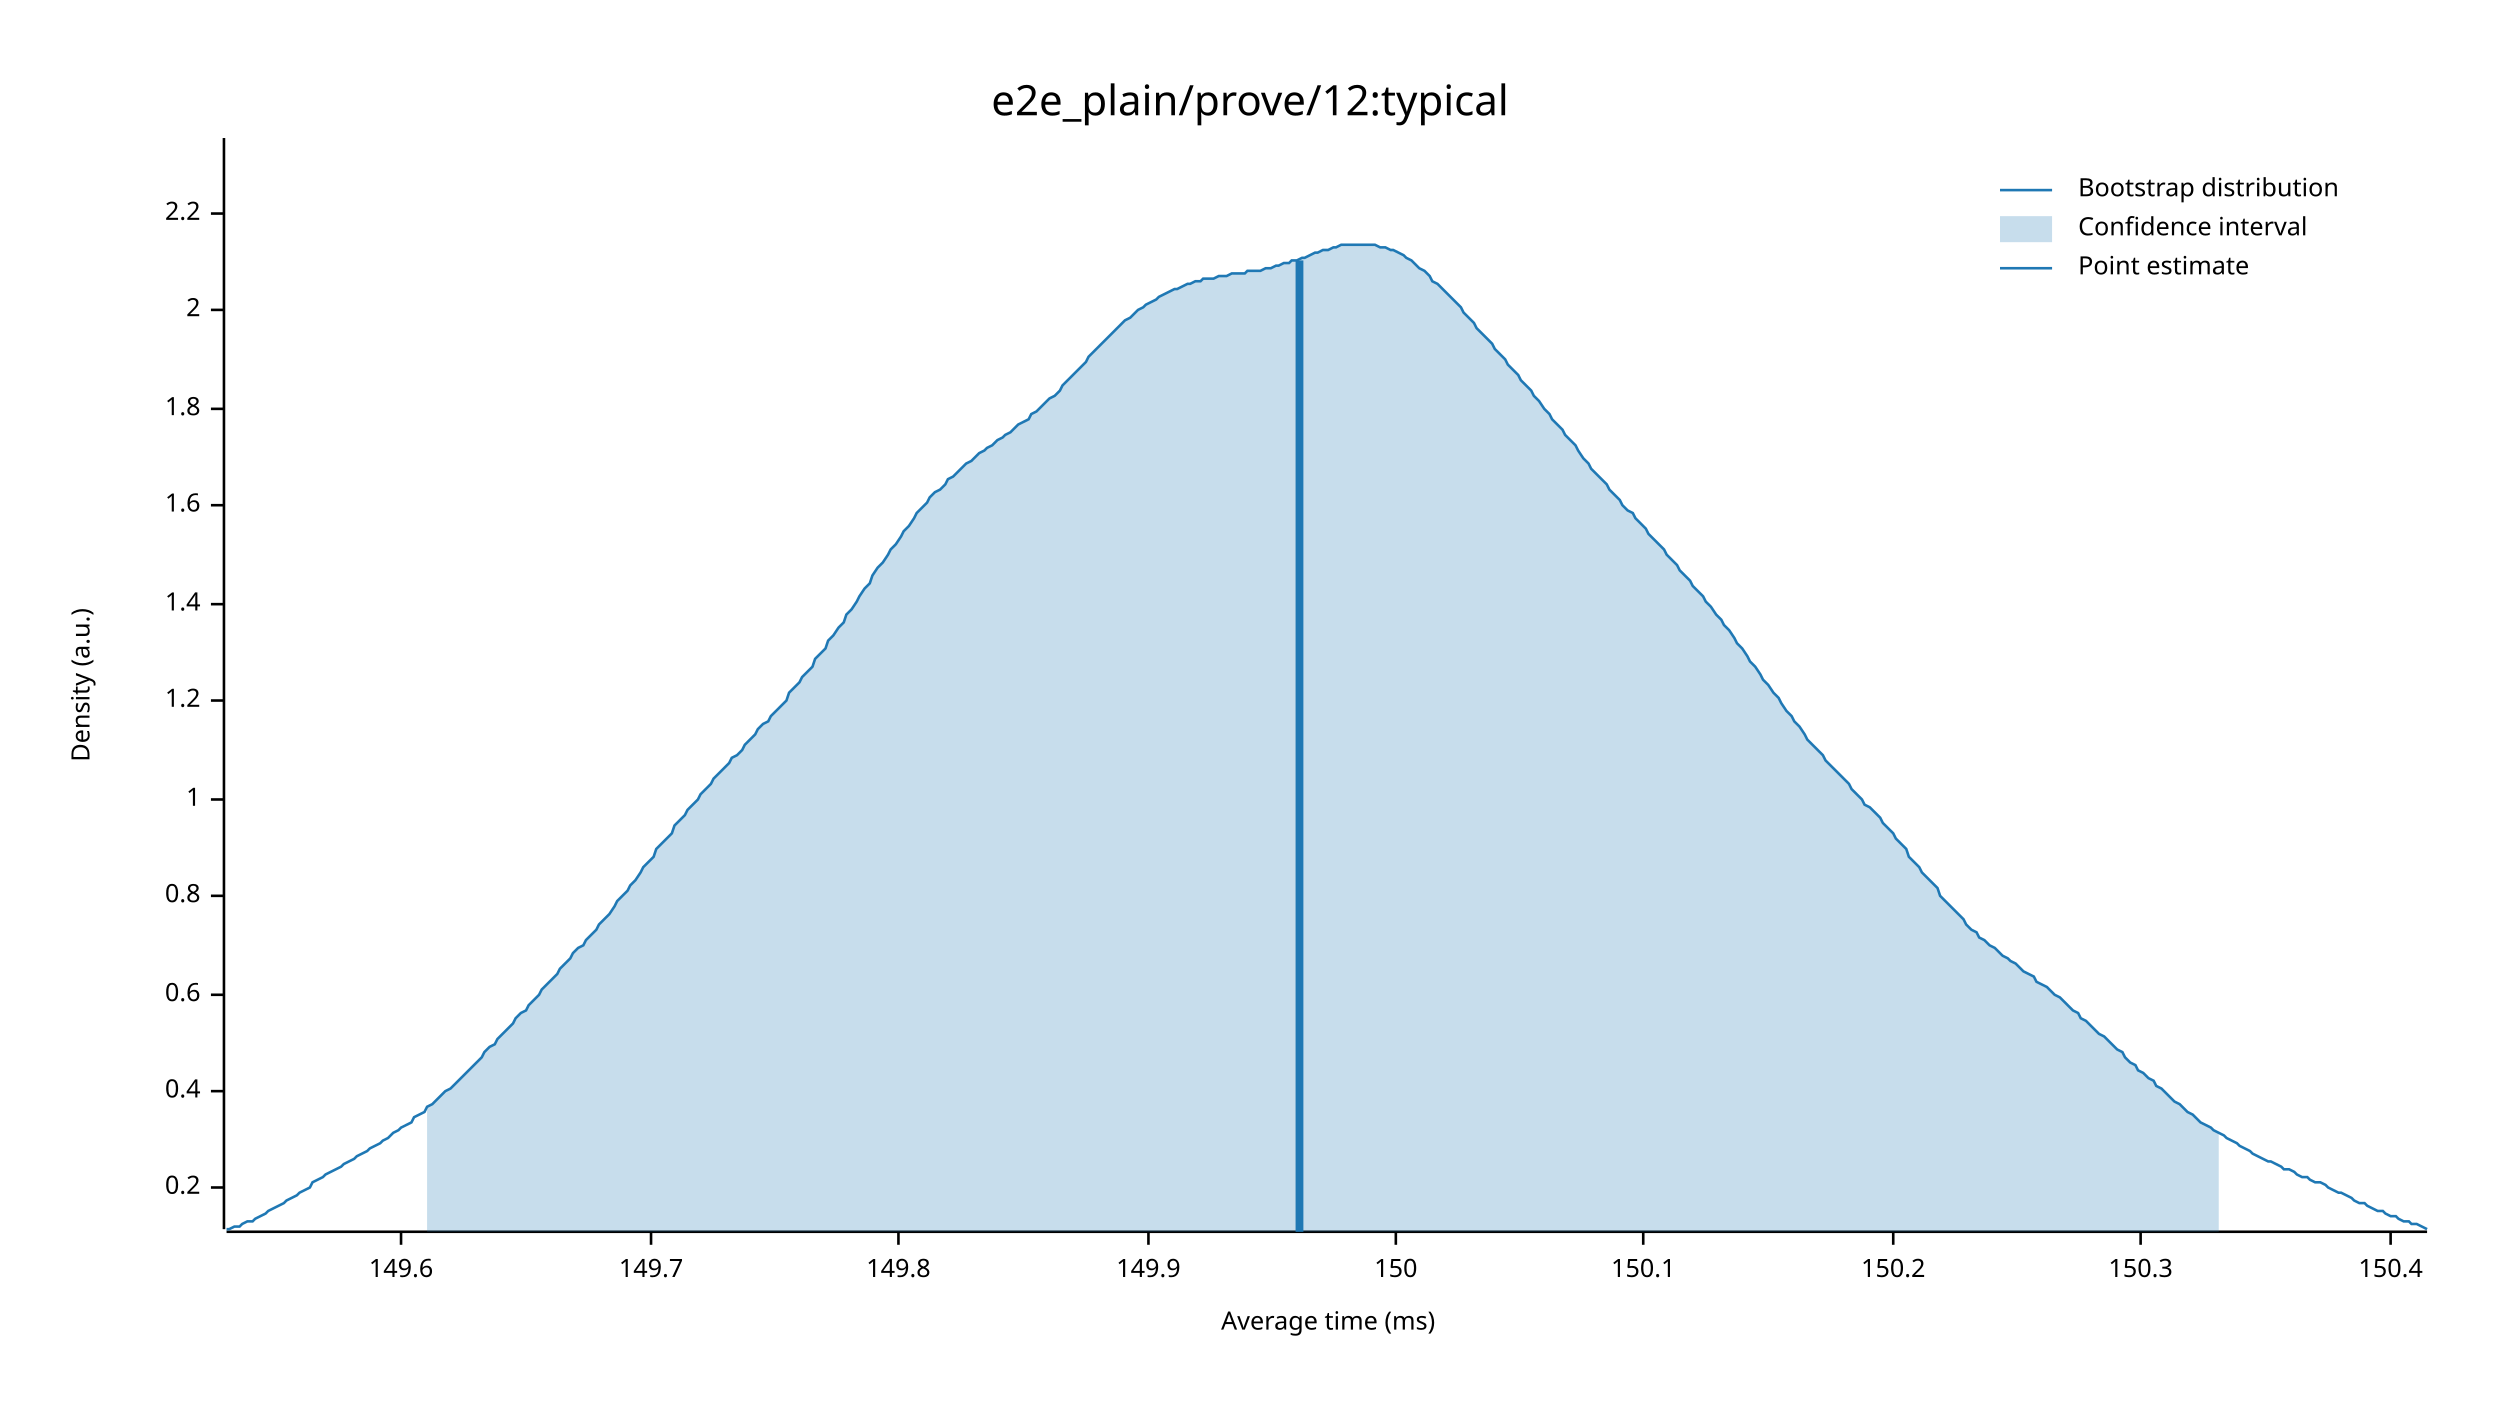
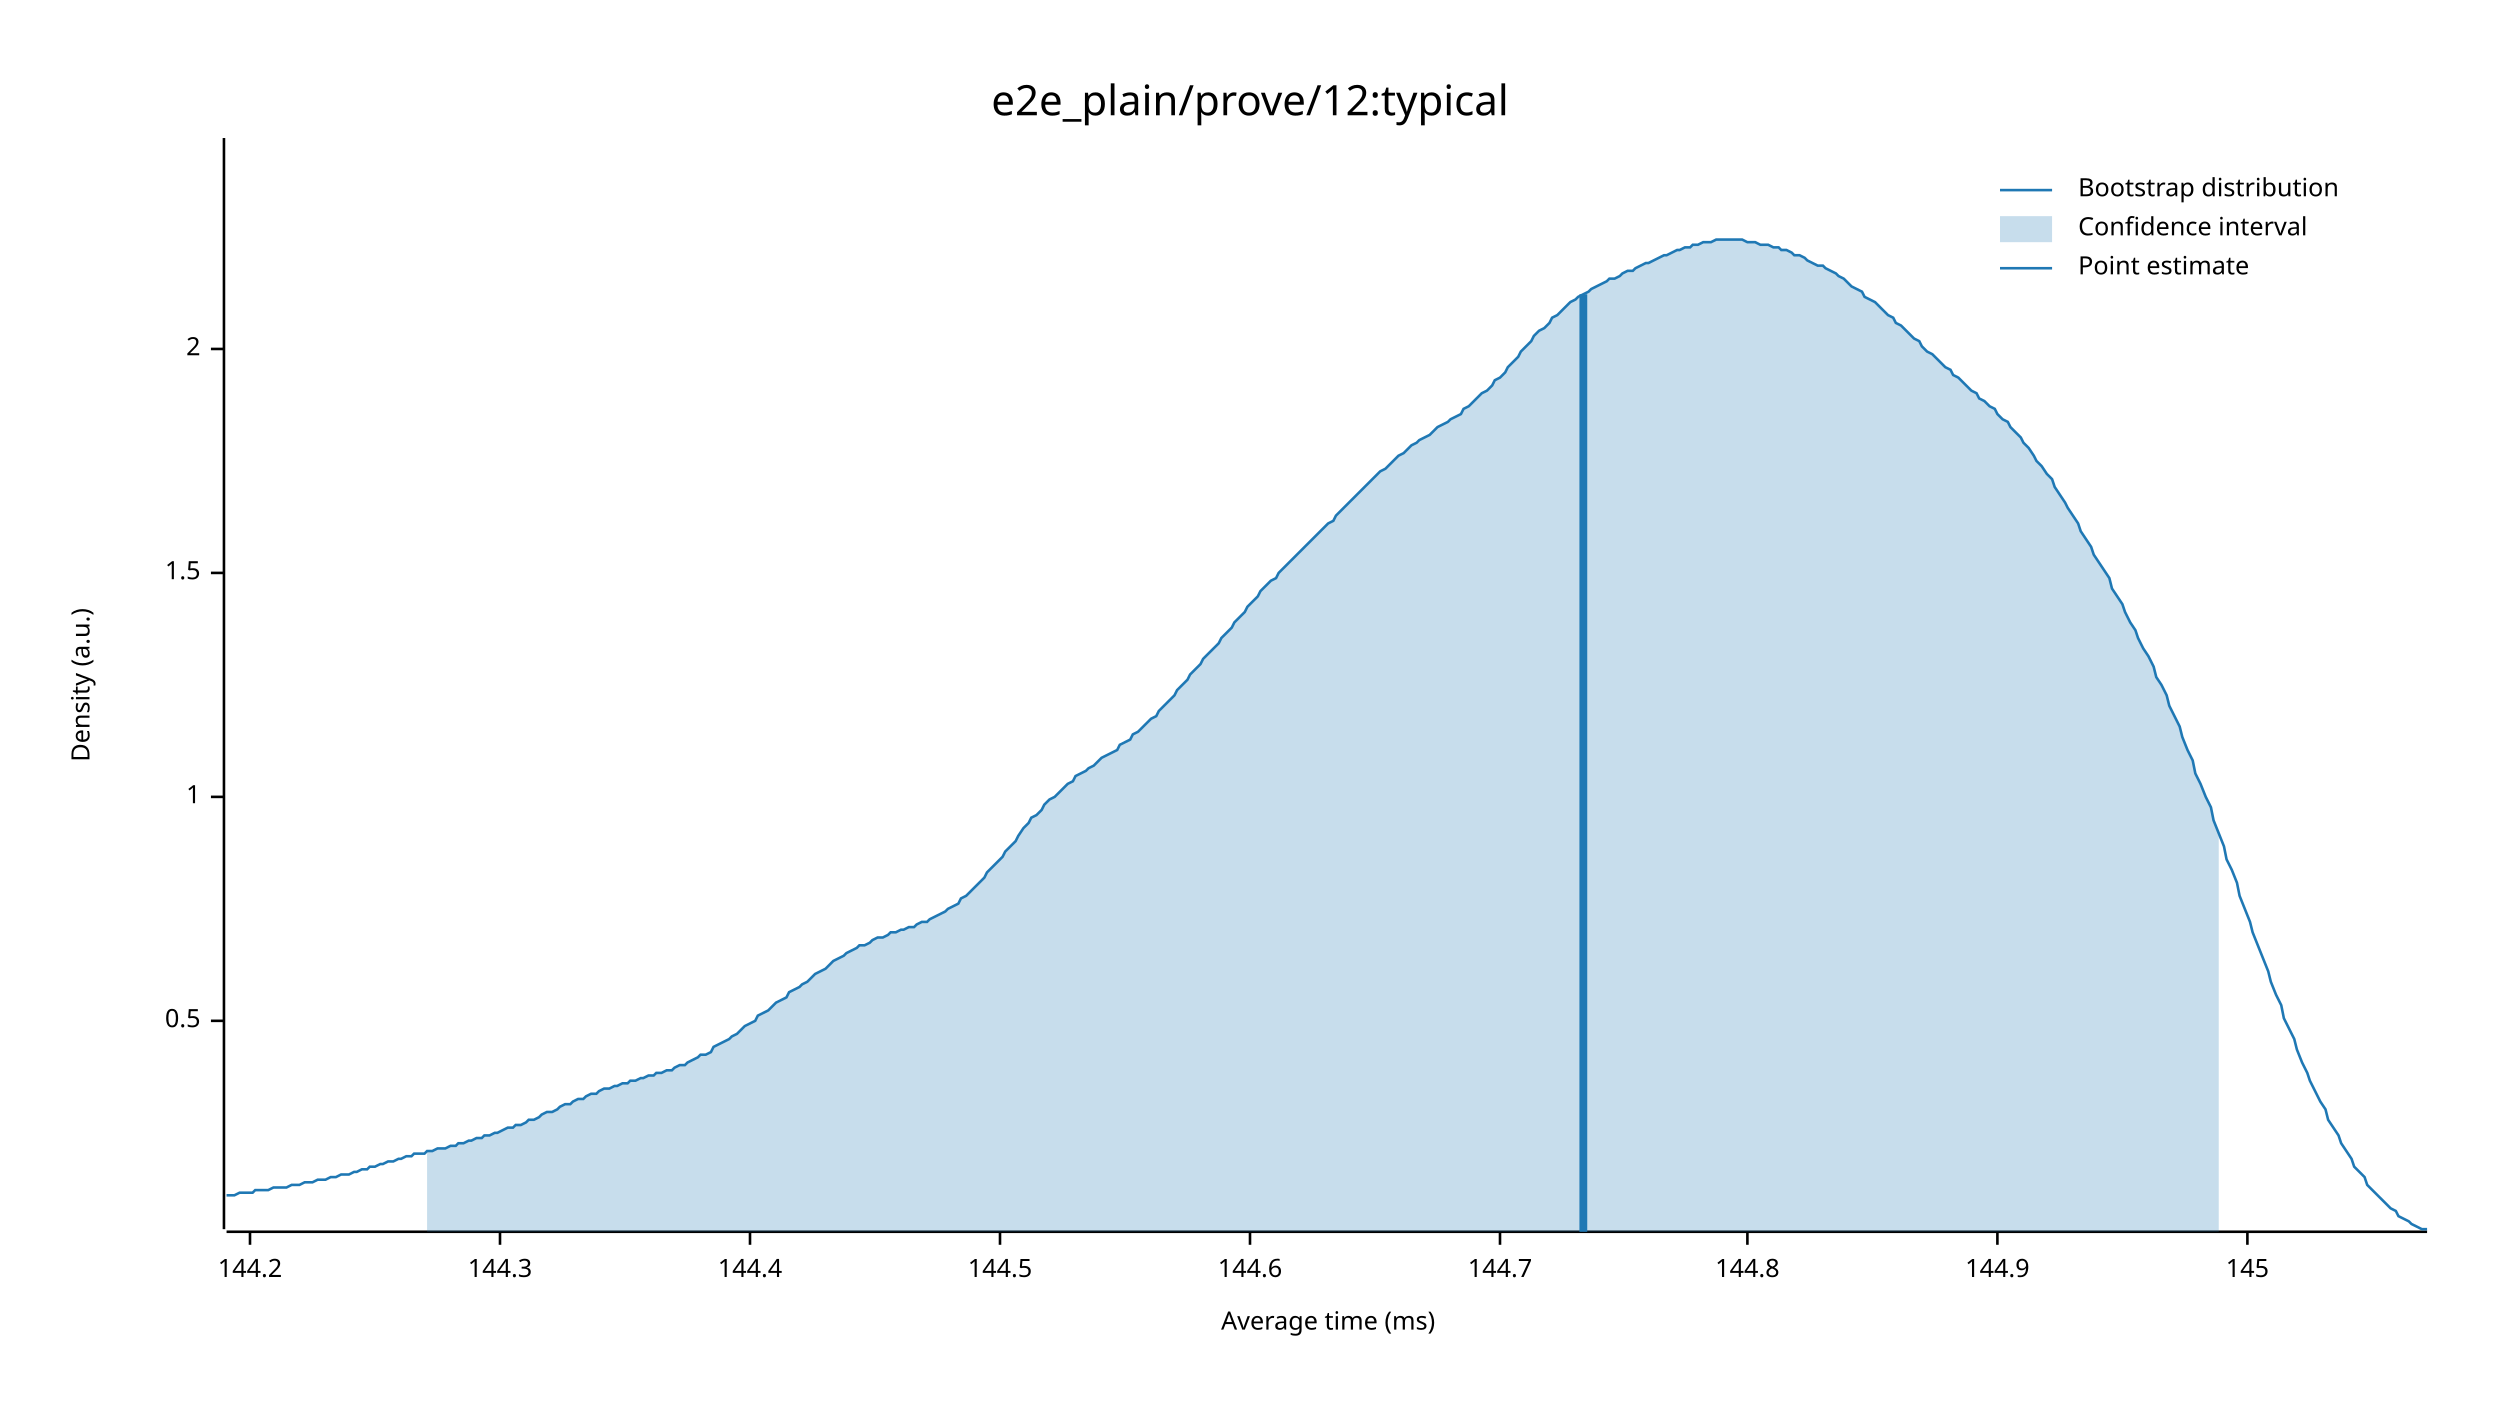
<svg xmlns="http://www.w3.org/2000/svg" width="960" height="540" viewBox="0 0 960 540">
  <text x="480" y="32" dy="0.76em" text-anchor="middle" font-family="sans-serif" font-size="16.129" opacity="1" fill="#000000">
e2e_plain/prove/12:typical
</text>
  <text x="27" y="263" dy="0.76em" text-anchor="middle" font-family="sans-serif" font-size="9.677" opacity="1" fill="#000000" transform="rotate(270, 27, 263)">
Density (a.u.)
</text>
  <text x="510" y="513" dy="-0.5ex" text-anchor="middle" font-family="sans-serif" font-size="9.677" opacity="1" fill="#000000">
Average time (ms)
</text>
  <polyline fill="none" opacity="1" stroke="#000000" stroke-width="1" points="86,53 86,472 " />
-   <text x="77" y="456" dy="0.5ex" text-anchor="end" font-family="sans-serif" font-size="9.677" opacity="1" fill="#000000">
- 0.2
+   <text x="77" y="392" dy="0.5ex" text-anchor="end" font-family="sans-serif" font-size="9.677" opacity="1" fill="#000000">
+ 0.5
</text>
-   <polyline fill="none" opacity="1" stroke="#000000" stroke-width="1" points="81,456 86,456 " />
-   <text x="77" y="419" dy="0.5ex" text-anchor="end" font-family="sans-serif" font-size="9.677" opacity="1" fill="#000000">
- 0.4
- </text>
-   <polyline fill="none" opacity="1" stroke="#000000" stroke-width="1" points="81,419 86,419 " />
-   <text x="77" y="382" dy="0.5ex" text-anchor="end" font-family="sans-serif" font-size="9.677" opacity="1" fill="#000000">
- 0.6
- </text>
-   <polyline fill="none" opacity="1" stroke="#000000" stroke-width="1" points="81,382 86,382 " />
-   <text x="77" y="344" dy="0.5ex" text-anchor="end" font-family="sans-serif" font-size="9.677" opacity="1" fill="#000000">
- 0.8
- </text>
-   <polyline fill="none" opacity="1" stroke="#000000" stroke-width="1" points="81,344 86,344 " />
-   <text x="77" y="307" dy="0.5ex" text-anchor="end" font-family="sans-serif" font-size="9.677" opacity="1" fill="#000000">
+   <polyline fill="none" opacity="1" stroke="#000000" stroke-width="1" points="81,392 86,392 " />
+   <text x="77" y="306" dy="0.5ex" text-anchor="end" font-family="sans-serif" font-size="9.677" opacity="1" fill="#000000">
1
</text>
-   <polyline fill="none" opacity="1" stroke="#000000" stroke-width="1" points="81,307 86,307 " />
-   <text x="77" y="269" dy="0.5ex" text-anchor="end" font-family="sans-serif" font-size="9.677" opacity="1" fill="#000000">
- 1.2
+   <polyline fill="none" opacity="1" stroke="#000000" stroke-width="1" points="81,306 86,306 " />
+   <text x="77" y="220" dy="0.5ex" text-anchor="end" font-family="sans-serif" font-size="9.677" opacity="1" fill="#000000">
+ 1.5
</text>
-   <polyline fill="none" opacity="1" stroke="#000000" stroke-width="1" points="81,269 86,269 " />
-   <text x="77" y="232" dy="0.5ex" text-anchor="end" font-family="sans-serif" font-size="9.677" opacity="1" fill="#000000">
- 1.4
- </text>
-   <polyline fill="none" opacity="1" stroke="#000000" stroke-width="1" points="81,232 86,232 " />
-   <text x="77" y="194" dy="0.5ex" text-anchor="end" font-family="sans-serif" font-size="9.677" opacity="1" fill="#000000">
- 1.6
- </text>
-   <polyline fill="none" opacity="1" stroke="#000000" stroke-width="1" points="81,194 86,194 " />
-   <text x="77" y="157" dy="0.5ex" text-anchor="end" font-family="sans-serif" font-size="9.677" opacity="1" fill="#000000">
- 1.8
- </text>
-   <polyline fill="none" opacity="1" stroke="#000000" stroke-width="1" points="81,157 86,157 " />
-   <text x="77" y="119" dy="0.5ex" text-anchor="end" font-family="sans-serif" font-size="9.677" opacity="1" fill="#000000">
+   <polyline fill="none" opacity="1" stroke="#000000" stroke-width="1" points="81,220 86,220 " />
+   <text x="77" y="134" dy="0.5ex" text-anchor="end" font-family="sans-serif" font-size="9.677" opacity="1" fill="#000000">
2
</text>
-   <polyline fill="none" opacity="1" stroke="#000000" stroke-width="1" points="81,119 86,119 " />
-   <text x="77" y="82" dy="0.5ex" text-anchor="end" font-family="sans-serif" font-size="9.677" opacity="1" fill="#000000">
- 2.2
+   <polyline fill="none" opacity="1" stroke="#000000" stroke-width="1" points="81,134 86,134 " />
+   <polyline fill="none" opacity="1" stroke="#000000" stroke-width="1" points="87,473 932,473 " />
+   <text x="96" y="483" dy="0.76em" text-anchor="middle" font-family="sans-serif" font-size="9.677" opacity="1" fill="#000000">
+ 144.2
</text>
-   <polyline fill="none" opacity="1" stroke="#000000" stroke-width="1" points="81,82 86,82 " />
-   <polyline fill="none" opacity="1" stroke="#000000" stroke-width="1" points="87,473 932,473 " />
-   <text x="154" y="483" dy="0.76em" text-anchor="middle" font-family="sans-serif" font-size="9.677" opacity="1" fill="#000000">
- 149.6
+   <polyline fill="none" opacity="1" stroke="#000000" stroke-width="1" points="96,473 96,478 " />
+   <text x="192" y="483" dy="0.76em" text-anchor="middle" font-family="sans-serif" font-size="9.677" opacity="1" fill="#000000">
+ 144.3
</text>
-   <polyline fill="none" opacity="1" stroke="#000000" stroke-width="1" points="154,473 154,478 " />
-   <text x="250" y="483" dy="0.76em" text-anchor="middle" font-family="sans-serif" font-size="9.677" opacity="1" fill="#000000">
- 149.7
+   <polyline fill="none" opacity="1" stroke="#000000" stroke-width="1" points="192,473 192,478 " />
+   <text x="288" y="483" dy="0.76em" text-anchor="middle" font-family="sans-serif" font-size="9.677" opacity="1" fill="#000000">
+ 144.4
</text>
-   <polyline fill="none" opacity="1" stroke="#000000" stroke-width="1" points="250,473 250,478 " />
-   <text x="345" y="483" dy="0.76em" text-anchor="middle" font-family="sans-serif" font-size="9.677" opacity="1" fill="#000000">
- 149.8
+   <polyline fill="none" opacity="1" stroke="#000000" stroke-width="1" points="288,473 288,478 " />
+   <text x="384" y="483" dy="0.76em" text-anchor="middle" font-family="sans-serif" font-size="9.677" opacity="1" fill="#000000">
+ 144.5
</text>
-   <polyline fill="none" opacity="1" stroke="#000000" stroke-width="1" points="345,473 345,478 " />
-   <text x="441" y="483" dy="0.76em" text-anchor="middle" font-family="sans-serif" font-size="9.677" opacity="1" fill="#000000">
- 149.9
+   <polyline fill="none" opacity="1" stroke="#000000" stroke-width="1" points="384,473 384,478 " />
+   <text x="480" y="483" dy="0.76em" text-anchor="middle" font-family="sans-serif" font-size="9.677" opacity="1" fill="#000000">
+ 144.6
</text>
-   <polyline fill="none" opacity="1" stroke="#000000" stroke-width="1" points="441,473 441,478 " />
-   <text x="536" y="483" dy="0.76em" text-anchor="middle" font-family="sans-serif" font-size="9.677" opacity="1" fill="#000000">
- 150
+   <polyline fill="none" opacity="1" stroke="#000000" stroke-width="1" points="480,473 480,478 " />
+   <text x="576" y="483" dy="0.76em" text-anchor="middle" font-family="sans-serif" font-size="9.677" opacity="1" fill="#000000">
+ 144.7
</text>
-   <polyline fill="none" opacity="1" stroke="#000000" stroke-width="1" points="536,473 536,478 " />
-   <text x="631" y="483" dy="0.76em" text-anchor="middle" font-family="sans-serif" font-size="9.677" opacity="1" fill="#000000">
- 150.1
+   <polyline fill="none" opacity="1" stroke="#000000" stroke-width="1" points="576,473 576,478 " />
+   <text x="671" y="483" dy="0.76em" text-anchor="middle" font-family="sans-serif" font-size="9.677" opacity="1" fill="#000000">
+ 144.8
</text>
-   <polyline fill="none" opacity="1" stroke="#000000" stroke-width="1" points="631,473 631,478 " />
-   <text x="727" y="483" dy="0.76em" text-anchor="middle" font-family="sans-serif" font-size="9.677" opacity="1" fill="#000000">
- 150.2
+   <polyline fill="none" opacity="1" stroke="#000000" stroke-width="1" points="671,473 671,478 " />
+   <text x="767" y="483" dy="0.76em" text-anchor="middle" font-family="sans-serif" font-size="9.677" opacity="1" fill="#000000">
+ 144.9
</text>
-   <polyline fill="none" opacity="1" stroke="#000000" stroke-width="1" points="727,473 727,478 " />
-   <text x="822" y="483" dy="0.76em" text-anchor="middle" font-family="sans-serif" font-size="9.677" opacity="1" fill="#000000">
- 150.3
+   <polyline fill="none" opacity="1" stroke="#000000" stroke-width="1" points="767,473 767,478 " />
+   <text x="863" y="483" dy="0.76em" text-anchor="middle" font-family="sans-serif" font-size="9.677" opacity="1" fill="#000000">
+ 145
</text>
-   <polyline fill="none" opacity="1" stroke="#000000" stroke-width="1" points="822,473 822,478 " />
-   <text x="918" y="483" dy="0.76em" text-anchor="middle" font-family="sans-serif" font-size="9.677" opacity="1" fill="#000000">
- 150.4
- </text>
-   <polyline fill="none" opacity="1" stroke="#000000" stroke-width="1" points="918,473 918,478 " />
-   <polyline fill="none" opacity="1" stroke="#1F78B4" stroke-width="1" points="87,472 88,472 90,471 92,471 93,470 95,469 97,469 98,468 100,467 102,466 103,465 105,464 107,463 109,462 110,461 112,460 114,459 115,458 117,457 119,456 120,454 122,453 124,452 125,451 127,450 129,449 131,448 132,447 134,446 136,445 137,444 139,443 141,442 142,441 144,440 146,439 147,438 149,437 151,435 153,434 154,433 156,432 158,431 159,429 161,428 163,427 164,425 166,424 168,422 169,421 171,419 173,418 175,416 176,415 178,413 180,411 181,410 183,408 185,406 186,404 188,402 190,401 191,399 193,397 195,395 197,393 198,391 200,389 202,388 203,386 205,384 207,382 208,380 210,378 212,376 214,374 215,372 217,370 219,368 220,366 222,364 224,363 225,361 227,359 229,357 230,355 232,353 234,351 236,348 237,346 239,344 241,342 242,340 244,338 246,335 247,333 249,331 251,329 252,326 254,324 256,322 258,320 259,317 261,315 263,313 264,311 266,309 268,307 269,305 271,303 273,301 274,299 276,297 278,295 280,293 281,291 283,290 285,288 286,286 288,284 290,282 291,280 293,278 295,277 296,275 298,273 300,271 302,269 303,266 305,264 307,262 308,260 310,258 312,256 313,253 315,251 317,249 318,246 320,244 322,241 324,239 325,236 327,234 329,231 330,229 332,226 334,224 335,221 337,218 339,216 341,213 342,211 344,209 346,206 347,204 349,202 351,199 352,197 354,195 356,193 357,191 359,189 361,188 363,186 364,184 366,183 368,181 369,180 371,178 373,177 374,176 376,174 378,173 379,172 381,171 383,169 385,168 386,167 388,166 390,164 391,163 393,162 395,161 396,159 398,158 400,156 401,155 403,153 405,152 407,150 408,148 410,146 412,144 413,143 415,141 417,139 418,137 420,135 422,133 423,132 425,130 427,128 429,126 430,125 432,123 434,122 435,121 437,119 439,118 440,117 442,116 444,115 445,114 447,113 449,112 451,111 452,111 454,110 456,109 457,109 459,108 461,108 462,107 464,107 466,107 468,106 469,106 471,106 473,105 474,105 476,105 478,105 479,104 481,104 483,104 484,104 486,103 488,103 490,102 491,102 493,101 495,101 496,100 498,100 500,99 501,99 503,98 505,97 506,97 508,96 510,96 512,95 513,95 515,94 517,94 518,94 520,94 522,94 523,94 525,94 527,94 528,94 530,95 532,95 534,96 535,96 537,97 539,98 540,99 542,100 544,102 545,103 547,104 549,106 550,108 552,109 554,111 556,113 557,114 559,116 561,118 562,120 564,122 566,124 567,126 569,128 571,130 573,132 574,134 576,136 578,138 579,140 581,142 583,144 584,146 586,148 588,150 589,152 591,154 593,157 595,159 596,161 598,163 600,165 601,167 603,169 605,171 606,173 608,176 610,178 611,180 613,182 615,184 617,186 618,188 620,190 622,192 623,194 625,196 627,197 628,199 630,201 632,203 633,205 635,207 637,209 639,211 640,213 642,215 644,217 645,219 647,221 649,223 650,225 652,227 654,229 655,231 657,233 659,236 661,238 662,240 664,242 666,245 667,247 669,249 671,252 672,254 674,256 676,259 677,261 679,263 681,266 683,268 684,270 686,273 688,275 689,277 691,279 693,282 694,284 696,286 698,288 700,290 701,292 703,294 705,296 706,297 708,299 710,301 711,303 713,305 715,307 716,309 718,310 720,312 722,314 723,316 725,318 727,320 728,322 730,324 732,326 733,329 735,331 737,333 738,335 740,337 742,339 744,341 745,344 747,346 749,348 750,349 752,351 754,353 755,355 757,357 759,358 760,360 762,361 764,363 766,364 767,365 769,367 771,368 772,369 774,370 776,372 777,373 779,374 781,375 782,377 784,378 786,379 788,381 789,382 791,383 793,385 794,386 796,388 798,389 799,391 801,392 803,394 804,395 806,397 808,398 810,400 811,401 813,403 815,404 816,406 818,408 820,409 821,411 823,412 825,414 827,415 828,417 830,418 832,420 833,421 835,423 837,424 838,425 840,427 842,428 843,429 845,431 847,432 849,433 850,434 852,435 854,436 855,437 857,438 859,439 860,440 862,441 864,442 865,443 867,444 869,445 871,446 872,446 874,447 876,448 877,449 879,449 881,450 882,451 884,452 886,452 887,453 889,454 891,454 893,455 894,456 896,457 898,458 899,458 901,459 903,460 904,461 906,462 908,462 909,463 911,464 913,465 915,465 916,466 918,467 920,467 921,468 923,469 925,469 926,470 928,470 930,471 932,472 " />
-   <polygon opacity="0.25" fill="#1F78B4" points="164,425 166,424 168,422 169,421 171,419 173,418 175,416 176,415 178,413 180,411 181,410 183,408 185,406 186,404 188,402 190,401 191,399 193,397 195,395 197,393 198,391 200,389 202,388 203,386 205,384 207,382 208,380 210,378 212,376 214,374 215,372 217,370 219,368 220,366 222,364 224,363 225,361 227,359 229,357 230,355 232,353 234,351 236,348 237,346 239,344 241,342 242,340 244,338 246,335 247,333 249,331 251,329 252,326 254,324 256,322 258,320 259,317 261,315 263,313 264,311 266,309 268,307 269,305 271,303 273,301 274,299 276,297 278,295 280,293 281,291 283,290 285,288 286,286 288,284 290,282 291,280 293,278 295,277 296,275 298,273 300,271 302,269 303,266 305,264 307,262 308,260 310,258 312,256 313,253 315,251 317,249 318,246 320,244 322,241 324,239 325,236 327,234 329,231 330,229 332,226 334,224 335,221 337,218 339,216 341,213 342,211 344,209 346,206 347,204 349,202 351,199 352,197 354,195 356,193 357,191 359,189 361,188 363,186 364,184 366,183 368,181 369,180 371,178 373,177 374,176 376,174 378,173 379,172 381,171 383,169 385,168 386,167 388,166 390,164 391,163 393,162 395,161 396,159 398,158 400,156 401,155 403,153 405,152 407,150 408,148 410,146 412,144 413,143 415,141 417,139 418,137 420,135 422,133 423,132 425,130 427,128 429,126 430,125 432,123 434,122 435,121 437,119 439,118 440,117 442,116 444,115 445,114 447,113 449,112 451,111 452,111 454,110 456,109 457,109 459,108 461,108 462,107 464,107 466,107 468,106 469,106 471,106 473,105 474,105 476,105 478,105 479,104 481,104 483,104 484,104 486,103 488,103 490,102 491,102 493,101 495,101 496,100 498,100 500,99 501,99 503,98 505,97 506,97 508,96 510,96 512,95 513,95 515,94 517,94 518,94 520,94 522,94 523,94 525,94 527,94 528,94 530,95 532,95 534,96 535,96 537,97 539,98 540,99 542,100 544,102 545,103 547,104 549,106 550,108 552,109 554,111 556,113 557,114 559,116 561,118 562,120 564,122 566,124 567,126 569,128 571,130 573,132 574,134 576,136 578,138 579,140 581,142 583,144 584,146 586,148 588,150 589,152 591,154 593,157 595,159 596,161 598,163 600,165 601,167 603,169 605,171 606,173 608,176 610,178 611,180 613,182 615,184 617,186 618,188 620,190 622,192 623,194 625,196 627,197 628,199 630,201 632,203 633,205 635,207 637,209 639,211 640,213 642,215 644,217 645,219 647,221 649,223 650,225 652,227 654,229 655,231 657,233 659,236 661,238 662,240 664,242 666,245 667,247 669,249 671,252 672,254 674,256 676,259 677,261 679,263 681,266 683,268 684,270 686,273 688,275 689,277 691,279 693,282 694,284 696,286 698,288 700,290 701,292 703,294 705,296 706,297 708,299 710,301 711,303 713,305 715,307 716,309 718,310 720,312 722,314 723,316 725,318 727,320 728,322 730,324 732,326 733,329 735,331 737,333 738,335 740,337 742,339 744,341 745,344 747,346 749,348 750,349 752,351 754,353 755,355 757,357 759,358 760,360 762,361 764,363 766,364 767,365 769,367 771,368 772,369 774,370 776,372 777,373 779,374 781,375 782,377 784,378 786,379 788,381 789,382 791,383 793,385 794,386 796,388 798,389 799,391 801,392 803,394 804,395 806,397 808,398 810,400 811,401 813,403 815,404 816,406 818,408 820,409 821,411 823,412 825,414 827,415 828,417 830,418 832,420 833,421 835,423 837,424 838,425 840,427 842,428 843,429 845,431 847,432 849,433 850,434 852,435 852,473 164,473 " />
-   <polyline fill="none" opacity="1" stroke="#1F78B4" stroke-width="3" points="499,473 499,100 " />
+   <polyline fill="none" opacity="1" stroke="#000000" stroke-width="1" points="863,473 863,478 " />
+   <polyline fill="none" opacity="1" stroke="#1F78B4" stroke-width="1" points="87,459 88,459 90,459 92,458 93,458 95,458 97,458 98,457 100,457 102,457 103,457 105,456 107,456 109,456 110,456 112,455 114,455 115,455 117,454 119,454 120,454 122,453 124,453 125,453 127,452 129,452 131,451 132,451 134,451 136,450 137,450 139,449 141,449 142,448 144,448 146,447 147,447 149,446 151,446 153,445 154,445 156,444 158,444 159,443 161,443 163,443 164,442 166,442 168,441 169,441 171,441 173,440 175,440 176,439 178,439 180,438 181,438 183,437 185,437 186,436 188,436 190,435 191,435 193,434 195,433 197,433 198,432 200,432 202,431 203,430 205,430 207,429 208,428 210,427 212,427 214,426 215,425 217,424 219,424 220,423 222,422 224,422 225,421 227,420 229,420 230,419 232,418 234,418 236,417 237,417 239,416 241,416 242,415 244,415 246,414 247,414 249,413 251,413 252,412 254,412 256,411 258,411 259,410 261,409 263,409 264,408 266,407 268,406 269,405 271,405 273,404 274,402 276,401 278,400 280,399 281,398 283,397 285,395 286,394 288,393 290,392 291,390 293,389 295,388 296,387 298,385 300,384 302,383 303,381 305,380 307,379 308,378 310,377 312,375 313,374 315,373 317,372 318,371 320,369 322,368 324,367 325,366 327,365 329,364 330,363 332,363 334,362 335,361 337,360 339,360 341,359 342,358 344,358 346,357 347,357 349,356 351,356 352,355 354,354 356,354 357,353 359,352 361,351 363,350 364,349 366,348 368,347 369,345 371,344 373,342 374,341 376,339 378,337 379,335 381,333 383,331 385,329 386,327 388,325 390,323 391,321 393,318 395,316 396,314 398,313 400,311 401,309 403,307 405,306 407,304 408,303 410,301 412,300 413,298 415,297 417,296 418,295 420,294 422,292 423,291 425,290 427,289 429,288 430,286 432,285 434,284 435,282 437,281 439,279 440,278 442,276 444,275 445,273 447,271 449,269 451,267 452,265 454,263 456,261 457,259 459,257 461,255 462,253 464,251 466,249 468,247 469,245 471,243 473,241 474,239 476,237 478,235 479,233 481,231 483,229 484,227 486,225 488,223 490,222 491,220 493,218 495,216 496,215 498,213 500,211 501,210 503,208 505,206 506,205 508,203 510,201 512,200 513,198 515,196 517,194 518,193 520,191 522,189 523,188 525,186 527,184 528,183 530,181 532,180 534,178 535,177 537,175 539,174 540,173 542,171 544,170 545,169 547,168 549,167 550,166 552,164 554,163 556,162 557,161 559,160 561,159 562,157 564,156 566,154 567,153 569,151 571,150 573,148 574,146 576,145 578,143 579,141 581,139 583,137 584,135 586,133 588,131 589,129 591,127 593,126 595,124 596,122 598,121 600,119 601,118 603,116 605,115 606,114 608,113 610,112 611,111 613,110 615,109 617,108 618,107 620,107 622,106 623,105 625,104 627,104 628,103 630,102 632,101 633,101 635,100 637,99 639,98 640,98 642,97 644,96 645,96 647,95 649,95 650,94 652,94 654,93 655,93 657,93 659,92 661,92 662,92 664,92 666,92 667,92 669,92 671,93 672,93 674,93 676,94 677,94 679,94 681,95 683,95 684,96 686,96 688,97 689,98 691,98 693,99 694,100 696,101 698,102 700,102 701,103 703,104 705,105 706,106 708,107 710,109 711,110 713,111 715,112 716,114 718,115 720,116 722,118 723,119 725,121 727,122 728,124 730,125 732,127 733,128 735,130 737,131 738,133 740,135 742,136 744,138 745,139 747,141 749,142 750,144 752,145 754,147 755,148 757,150 759,151 760,153 762,154 764,156 766,157 767,159 769,161 771,162 772,164 774,166 776,168 777,170 779,172 781,175 782,177 784,179 786,182 788,184 789,187 791,190 793,193 794,195 796,198 798,201 799,204 801,207 803,210 804,213 806,216 808,219 810,222 811,226 813,229 815,232 816,235 818,239 820,242 821,245 823,249 825,252 827,256 828,260 830,263 832,267 833,271 835,275 837,279 838,283 840,288 842,292 843,297 845,301 847,306 849,310 850,315 852,320 854,325 855,330 857,334 859,339 860,344 862,349 864,354 865,358 867,363 869,368 871,373 872,377 874,382 876,386 877,391 879,395 881,399 882,403 884,408 886,412 887,415 889,419 891,423 893,426 894,430 896,433 898,436 899,439 901,442 903,445 904,448 906,450 908,452 909,455 911,457 913,459 915,461 916,462 918,464 920,465 921,467 923,468 925,469 926,470 928,471 930,472 932,472 " />
+   <polygon opacity="0.25" fill="#1F78B4" points="164,442 166,442 168,441 169,441 171,441 173,440 175,440 176,439 178,439 180,438 181,438 183,437 185,437 186,436 188,436 190,435 191,435 193,434 195,433 197,433 198,432 200,432 202,431 203,430 205,430 207,429 208,428 210,427 212,427 214,426 215,425 217,424 219,424 220,423 222,422 224,422 225,421 227,420 229,420 230,419 232,418 234,418 236,417 237,417 239,416 241,416 242,415 244,415 246,414 247,414 249,413 251,413 252,412 254,412 256,411 258,411 259,410 261,409 263,409 264,408 266,407 268,406 269,405 271,405 273,404 274,402 276,401 278,400 280,399 281,398 283,397 285,395 286,394 288,393 290,392 291,390 293,389 295,388 296,387 298,385 300,384 302,383 303,381 305,380 307,379 308,378 310,377 312,375 313,374 315,373 317,372 318,371 320,369 322,368 324,367 325,366 327,365 329,364 330,363 332,363 334,362 335,361 337,360 339,360 341,359 342,358 344,358 346,357 347,357 349,356 351,356 352,355 354,354 356,354 357,353 359,352 361,351 363,350 364,349 366,348 368,347 369,345 371,344 373,342 374,341 376,339 378,337 379,335 381,333 383,331 385,329 386,327 388,325 390,323 391,321 393,318 395,316 396,314 398,313 400,311 401,309 403,307 405,306 407,304 408,303 410,301 412,300 413,298 415,297 417,296 418,295 420,294 422,292 423,291 425,290 427,289 429,288 430,286 432,285 434,284 435,282 437,281 439,279 440,278 442,276 444,275 445,273 447,271 449,269 451,267 452,265 454,263 456,261 457,259 459,257 461,255 462,253 464,251 466,249 468,247 469,245 471,243 473,241 474,239 476,237 478,235 479,233 481,231 483,229 484,227 486,225 488,223 490,222 491,220 493,218 495,216 496,215 498,213 500,211 501,210 503,208 505,206 506,205 508,203 510,201 512,200 513,198 515,196 517,194 518,193 520,191 522,189 523,188 525,186 527,184 528,183 530,181 532,180 534,178 535,177 537,175 539,174 540,173 542,171 544,170 545,169 547,168 549,167 550,166 552,164 554,163 556,162 557,161 559,160 561,159 562,157 564,156 566,154 567,153 569,151 571,150 573,148 574,146 576,145 578,143 579,141 581,139 583,137 584,135 586,133 588,131 589,129 591,127 593,126 595,124 596,122 598,121 600,119 601,118 603,116 605,115 606,114 608,113 610,112 611,111 613,110 615,109 617,108 618,107 620,107 622,106 623,105 625,104 627,104 628,103 630,102 632,101 633,101 635,100 637,99 639,98 640,98 642,97 644,96 645,96 647,95 649,95 650,94 652,94 654,93 655,93 657,93 659,92 661,92 662,92 664,92 666,92 667,92 669,92 671,93 672,93 674,93 676,94 677,94 679,94 681,95 683,95 684,96 686,96 688,97 689,98 691,98 693,99 694,100 696,101 698,102 700,102 701,103 703,104 705,105 706,106 708,107 710,109 711,110 713,111 715,112 716,114 718,115 720,116 722,118 723,119 725,121 727,122 728,124 730,125 732,127 733,128 735,130 737,131 738,133 740,135 742,136 744,138 745,139 747,141 749,142 750,144 752,145 754,147 755,148 757,150 759,151 760,153 762,154 764,156 766,157 767,159 769,161 771,162 772,164 774,166 776,168 777,170 779,172 781,175 782,177 784,179 786,182 788,184 789,187 791,190 793,193 794,195 796,198 798,201 799,204 801,207 803,210 804,213 806,216 808,219 810,222 811,226 813,229 815,232 816,235 818,239 820,242 821,245 823,249 825,252 827,256 828,260 830,263 832,267 833,271 835,275 837,279 838,283 840,288 842,292 843,297 845,301 847,306 849,310 850,315 852,320 852,473 164,473 " />
+   <polyline fill="none" opacity="1" stroke="#1F78B4" stroke-width="3" points="608,473 608,113 " />
  <text x="798" y="68" dy="0.76em" text-anchor="start" font-family="sans-serif" font-size="9.677" opacity="1" fill="#000000">
Bootstrap distribution
</text>
  <text x="798" y="83" dy="0.76em" text-anchor="start" font-family="sans-serif" font-size="9.677" opacity="1" fill="#000000">
Confidence interval
</text>
  <text x="798" y="98" dy="0.76em" text-anchor="start" font-family="sans-serif" font-size="9.677" opacity="1" fill="#000000">
Point estimate
</text>
  <polyline fill="none" opacity="1" stroke="#1F78B4" stroke-width="1" points="768,73 788,73 " />
  <rect x="768" y="83" width="20" height="10" opacity="0.25" fill="#1F78B4" stroke="none" />
  <polyline fill="none" opacity="1" stroke="#1F78B4" stroke-width="1" points="768,103 788,103 " />
</svg>
